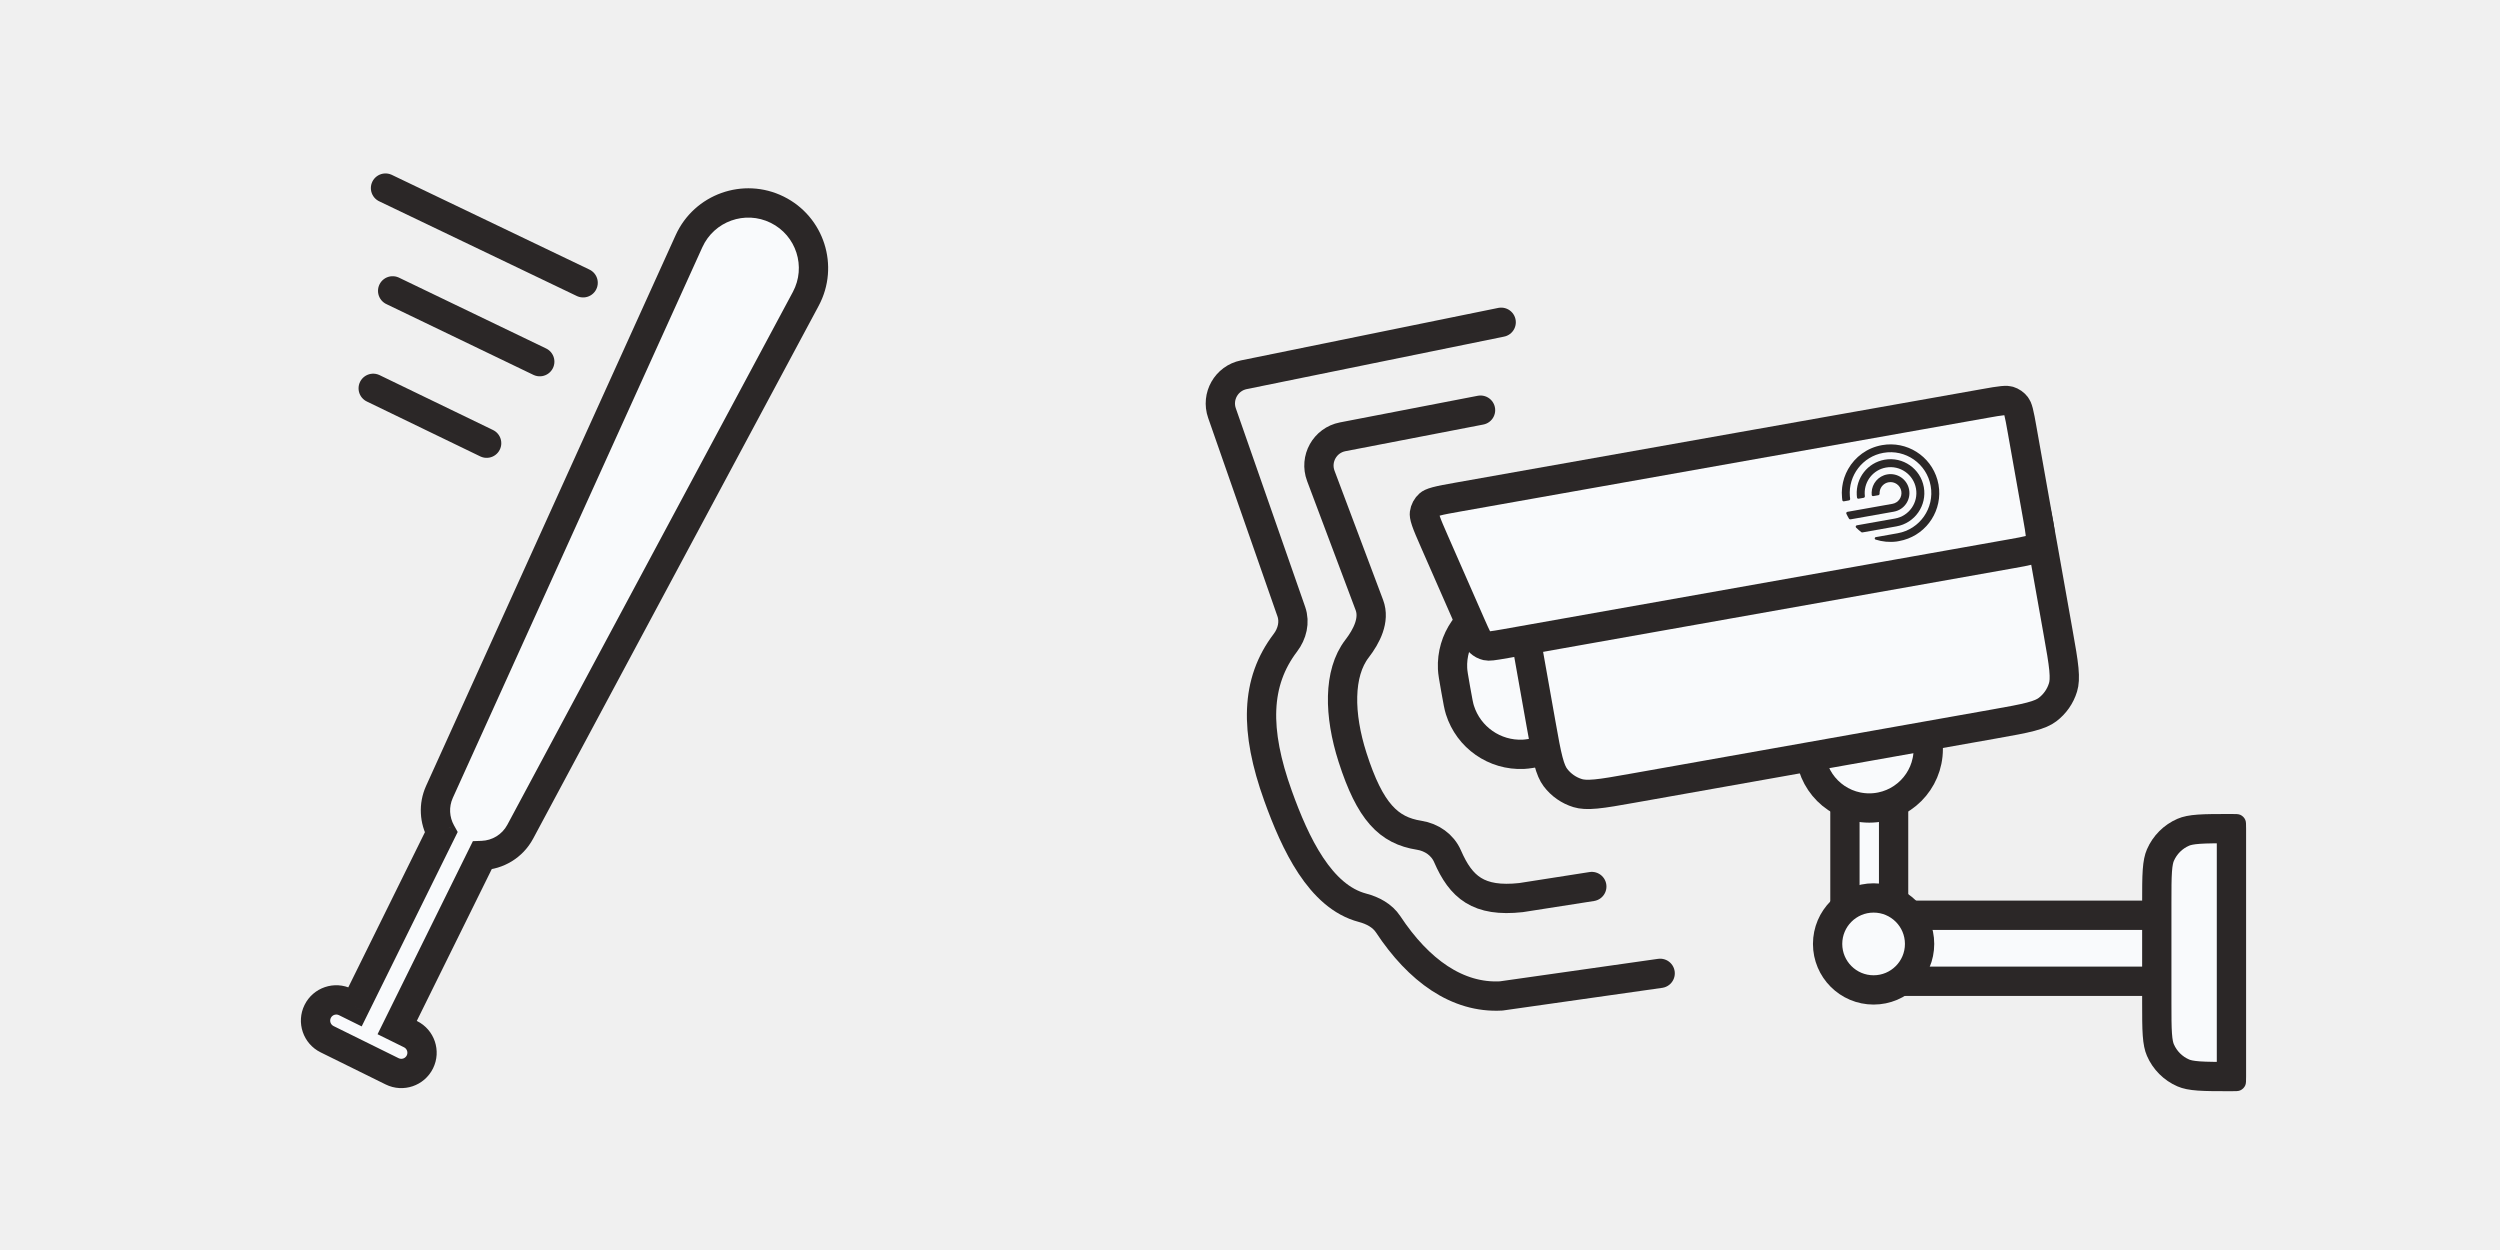
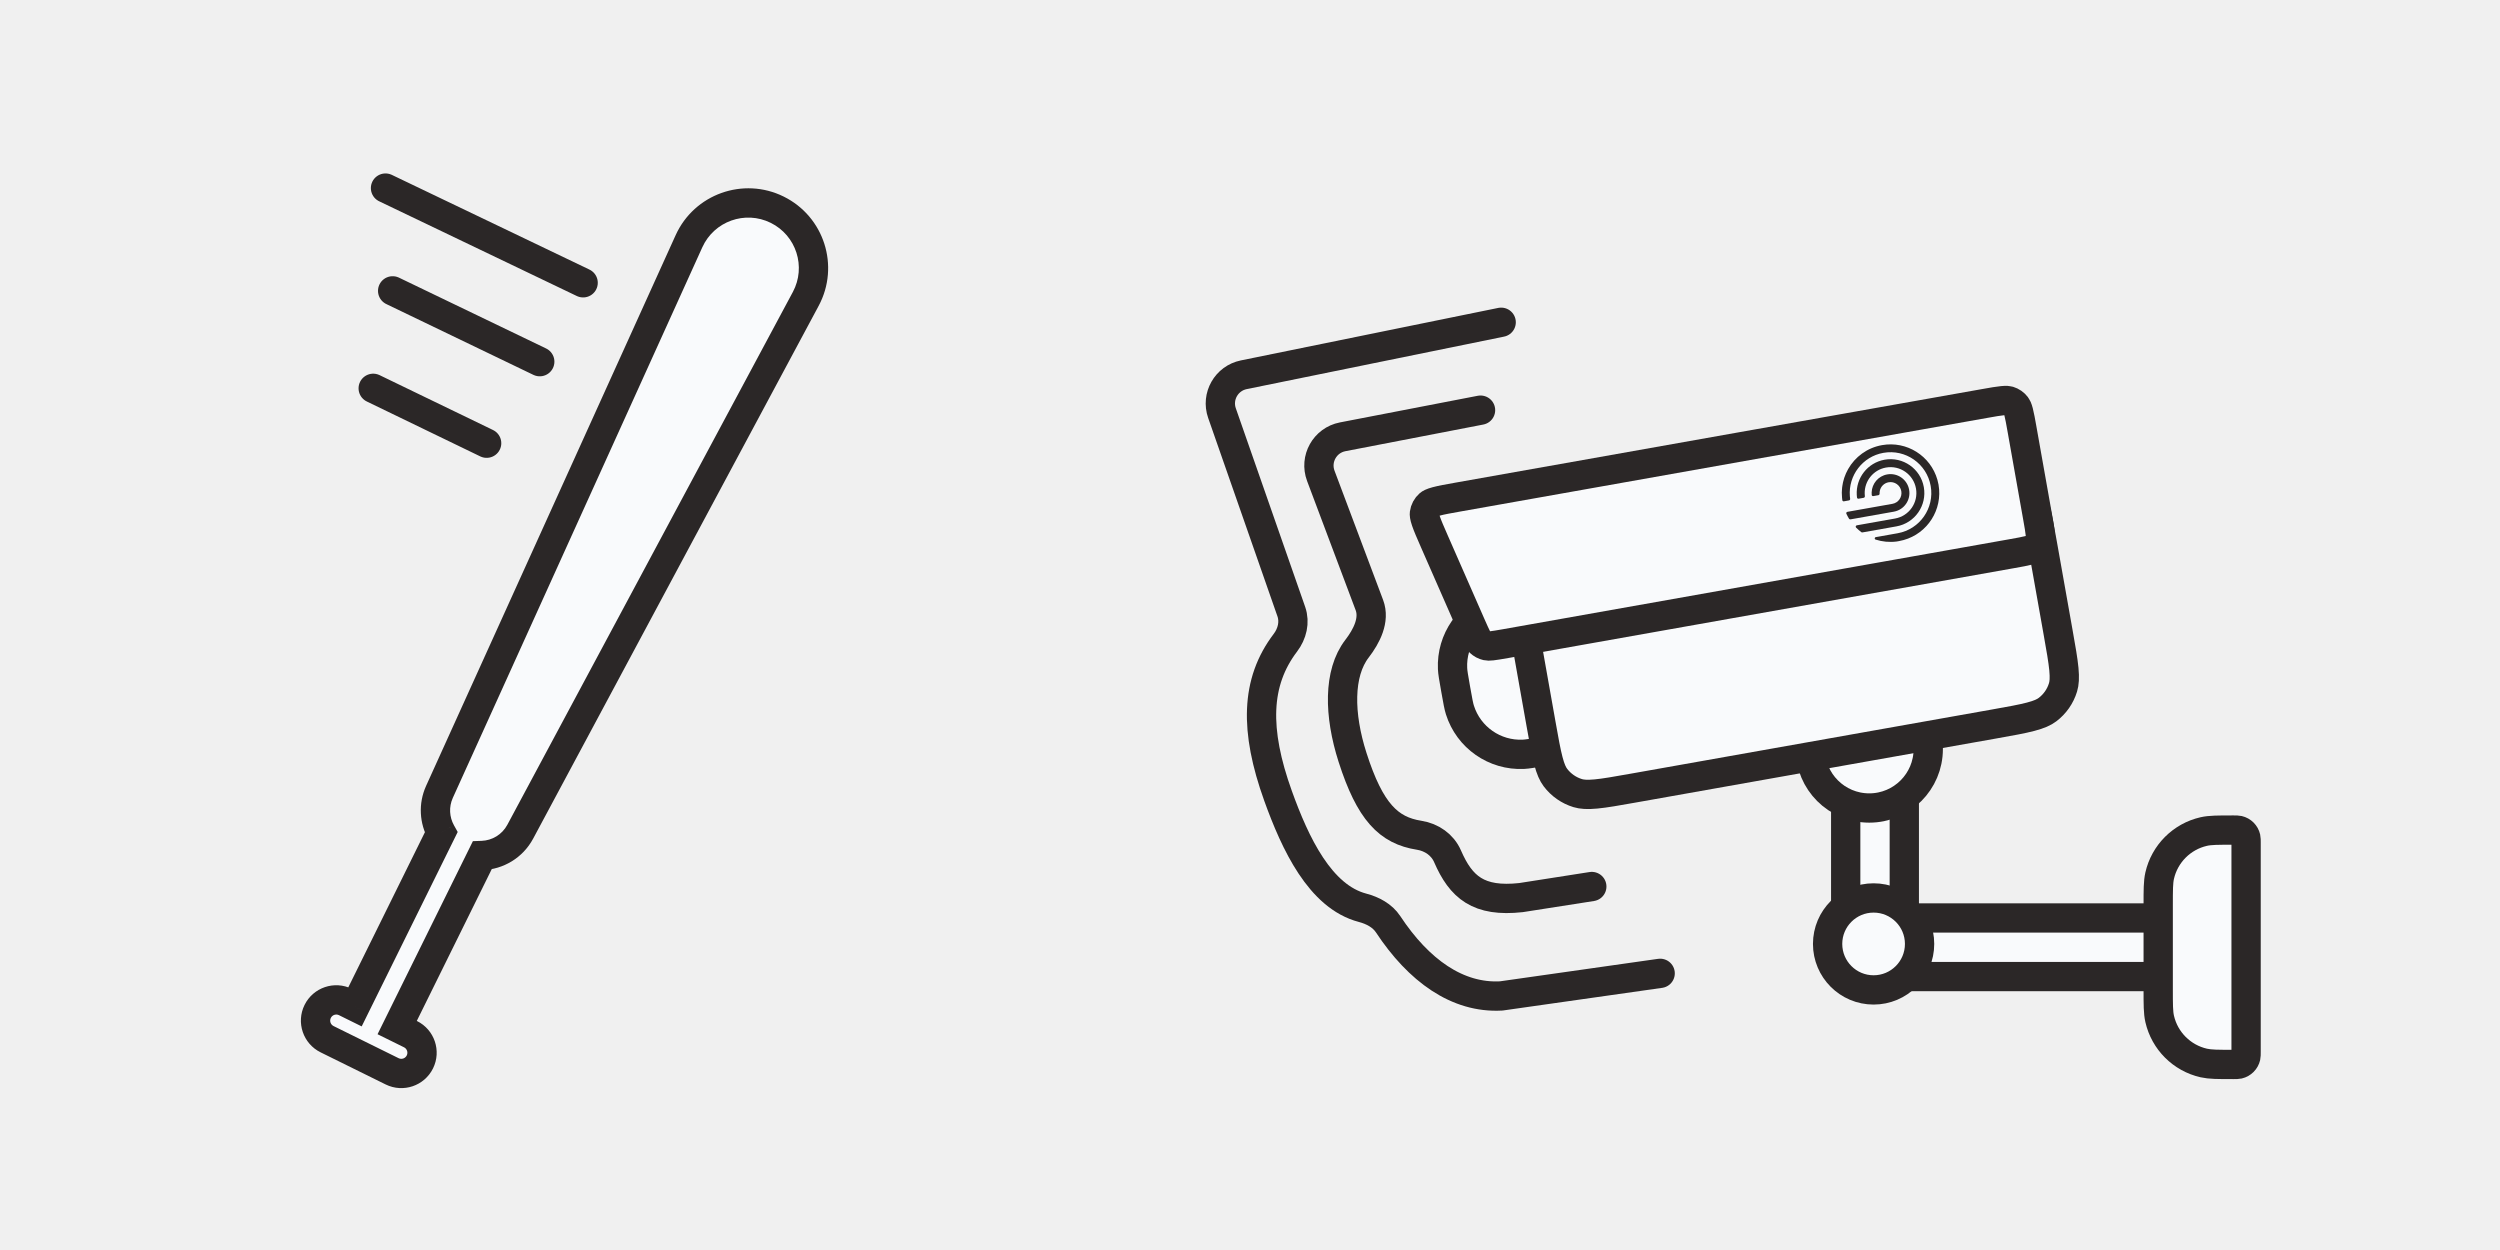
<svg xmlns="http://www.w3.org/2000/svg" width="256" height="128" viewBox="0 0 256 128" fill="none">
-   <path d="M188.921 97.103C188.921 96.223 188.927 95.975 188.958 95.795C189.139 94.756 189.953 93.942 190.992 93.761C191.173 93.73 191.42 93.724 192.3 93.724H226.726V100.482H192.3C191.42 100.482 191.173 100.476 190.992 100.444C189.953 100.263 189.139 99.45 188.958 98.411C188.927 98.23 188.921 97.982 188.921 97.103Z" fill="#F9FAFC" stroke="#2B2727" stroke-width="3" />
-   <path d="M188.921 82.192H193.905V97.99C193.905 99.366 192.789 100.482 191.413 100.482C190.037 100.482 188.921 99.366 188.921 97.99V82.192Z" fill="#F9FAFC" stroke="#2B2727" stroke-width="3" />
+   <path d="M190 97C190 95.343 191.343 94 193 94H228V100H193C191.343 100 190 98.657 190 97V97Z" fill="#F9FAFC" stroke="#2B2727" stroke-width="3" />
+   <path d="M189 78H195V96C195 97.657 193.657 99 192 99V99C190.343 99 189 97.657 189 96V78Z" fill="#F9FAFC" stroke="#2B2727" stroke-width="3" />
  <circle cx="191.413" cy="76.7" r="6.04" fill="#F9FAFC" stroke="#2B2727" stroke-width="3" />
  <circle cx="191.856" cy="96.659" r="4.709" fill="#F9FAFC" stroke="#2B2727" stroke-width="3" />
-   <mask id="path-5-inside-1_571_29255" fill="white">
-     <path d="M219.355 92.477C219.355 89.564 219.355 88.108 219.85 86.967C220.456 85.569 221.571 84.453 222.969 83.847C224.111 83.353 225.567 83.353 228.479 83.353C228.965 83.353 229.207 83.353 229.398 83.435C229.631 83.536 229.817 83.722 229.918 83.955C230 84.145 230 84.388 230 84.873V110.218C230 110.703 230 110.946 229.918 111.136C229.817 111.369 229.631 111.555 229.398 111.656C229.207 111.739 228.965 111.739 228.479 111.739C225.567 111.739 224.111 111.739 222.969 111.244C221.571 110.638 220.456 109.523 219.85 108.124C219.355 106.983 219.355 105.527 219.355 102.615V92.477Z" />
-   </mask>
-   <path d="M219.355 92.477C219.355 89.564 219.355 88.108 219.85 86.967C220.456 85.569 221.571 84.453 222.969 83.847C224.111 83.353 225.567 83.353 228.479 83.353C228.965 83.353 229.207 83.353 229.398 83.435C229.631 83.536 229.817 83.722 229.918 83.955C230 84.145 230 84.388 230 84.873V110.218C230 110.703 230 110.946 229.918 111.136C229.817 111.369 229.631 111.555 229.398 111.656C229.207 111.739 228.965 111.739 228.479 111.739C225.567 111.739 224.111 111.739 222.969 111.244C221.571 110.638 220.456 109.523 219.85 108.124C219.355 106.983 219.355 105.527 219.355 102.615V92.477Z" fill="#F9FAFC" stroke="#2B2727" stroke-width="6" mask="url(#path-5-inside-1_571_29255)" />
+   <path d="M221 92.714C221 91.121 221 90.324 221.15 89.665C221.663 87.418 223.418 85.663 225.665 85.15C226.324 85 227.121 85 228.714 85V85C228.98 85 229.113 85 229.223 85.025C229.597 85.111 229.889 85.403 229.975 85.778C230 85.887 230 86.02 230 86.286V107.714C230 107.98 230 108.113 229.975 108.223C229.889 108.597 229.597 108.889 229.223 108.975C229.113 109 228.98 109 228.714 109V109C227.121 109 226.324 109 225.665 108.85C223.418 108.337 221.663 106.582 221.15 104.335C221 103.676 221 102.879 221 101.286V92.714Z" fill="#F9FAFC" stroke="#2B2727" stroke-width="3" />
  <path d="M149.065 70.591C148.843 69.343 148.76 68.859 148.742 68.464C148.603 65.516 150.469 62.845 153.283 61.959C153.661 61.841 154.143 61.752 155.391 61.53L157.966 61.072L160.7 76.46L158.125 76.917C156.877 77.139 156.393 77.222 155.998 77.24C153.051 77.379 150.38 75.513 149.494 72.698C149.375 72.321 149.286 71.839 149.065 70.591Z" fill="#F9FAFC" stroke="#2B2727" stroke-width="3" />
  <path d="M156.199 65.108C155.901 63.429 155.694 62.259 155.607 61.335C155.521 60.428 155.566 59.89 155.695 59.466C155.972 58.557 156.529 57.759 157.287 57.186C157.641 56.919 158.13 56.691 159.011 56.459C159.909 56.223 161.079 56.014 162.757 55.716L199.75 49.143C201.429 48.845 202.599 48.638 203.523 48.551C204.43 48.465 204.968 48.51 205.392 48.639C206.301 48.916 207.099 49.473 207.672 50.231C207.939 50.585 208.167 51.074 208.399 51.955C208.635 52.853 208.844 54.023 209.142 55.702L210.749 64.746C211.047 66.425 211.254 67.595 211.342 68.519C211.427 69.426 211.382 69.964 211.253 70.388C210.977 71.297 210.419 72.095 209.661 72.668C209.307 72.935 208.818 73.163 207.937 73.394C207.039 73.631 205.87 73.84 204.191 74.138L167.198 80.71C165.52 81.009 164.349 81.216 163.425 81.303C162.518 81.389 161.981 81.344 161.556 81.215C160.647 80.938 159.849 80.381 159.276 79.623C159.009 79.269 158.781 78.779 158.55 77.899C158.313 77.001 158.104 75.831 157.806 74.152L156.199 65.108Z" fill="#F9FAFC" stroke="#2B2727" stroke-width="3" />
  <path d="M146.893 55.468C146.464 54.49 146.183 53.846 146.013 53.343C145.847 52.852 145.849 52.661 145.86 52.577C145.907 52.214 146.085 51.881 146.36 51.641C146.424 51.585 146.581 51.478 147.082 51.342C147.594 51.204 148.286 51.08 149.338 50.893L203.235 41.317C204.086 41.166 204.636 41.069 205.061 41.029C205.468 40.99 205.626 41.02 205.706 41.044C206.009 41.136 206.275 41.322 206.466 41.575C206.516 41.641 206.598 41.78 206.703 42.175C206.811 42.588 206.91 43.137 207.061 43.989L208.64 52.878C208.792 53.73 208.888 54.279 208.928 54.704C208.967 55.111 208.938 55.27 208.914 55.349C208.821 55.652 208.636 55.919 208.383 56.109C208.316 56.16 208.177 56.242 207.782 56.346C207.37 56.454 206.82 56.553 205.969 56.704L154.225 65.898C152.758 66.158 152.459 66.182 152.235 66.131C151.974 66.071 151.733 65.943 151.538 65.758C151.371 65.601 151.225 65.339 150.626 63.975L146.893 55.468Z" fill="#F9FAFC" stroke="#2B2727" stroke-width="3" />
  <g clip-path="url(#clip0_571_29255)">
    <path d="M193.251 48.58C192.336 48.742 191.689 49.524 191.657 50.417C191.654 50.505 191.655 50.594 191.664 50.683C191.671 50.763 191.747 50.815 191.825 50.801L192.344 50.709C192.423 50.695 192.474 50.62 192.471 50.54C192.467 50.447 192.475 50.357 192.493 50.269C192.58 49.829 192.926 49.467 193.393 49.384C194.003 49.276 194.584 49.682 194.693 50.292C194.801 50.902 194.395 51.484 193.786 51.592L189.174 52.411C189.083 52.427 189.03 52.524 189.069 52.608C189.151 52.785 189.241 52.955 189.341 53.119C189.372 53.168 189.43 53.194 189.487 53.183L193.928 52.395C194.981 52.208 195.682 51.203 195.495 50.15C195.307 49.096 194.303 48.393 193.251 48.58Z" fill="#2B2727" />
    <path d="M192.983 47.074C191.236 47.385 190.031 48.957 190.133 50.688C190.138 50.775 190.146 50.863 190.157 50.95C190.168 51.03 190.243 51.082 190.321 51.068L190.839 50.976C190.918 50.962 190.969 50.887 190.961 50.808C190.951 50.719 190.946 50.631 190.944 50.544C190.915 49.259 191.822 48.108 193.126 47.877C194.566 47.621 195.941 48.583 196.197 50.025C196.453 51.466 195.493 52.842 194.053 53.097L190.141 53.792C190.029 53.812 189.984 53.947 190.064 54.027C190.232 54.196 190.411 54.352 190.601 54.494C190.632 54.518 190.672 54.527 190.711 54.52L194.196 53.901C196.079 53.567 197.335 51.767 197 49.882C196.665 47.997 194.867 46.74 192.983 47.074Z" fill="#2B2727" />
    <path d="M192.718 45.581C191.191 45.852 189.951 46.791 189.243 48.044C189.167 48.179 189.097 48.318 189.034 48.459C189.029 48.468 189.026 48.478 189.022 48.487C188.965 48.616 188.915 48.748 188.869 48.882C188.861 48.906 188.852 48.928 188.844 48.952C188.805 49.073 188.772 49.197 188.742 49.321C188.733 49.358 188.724 49.395 188.716 49.433C188.693 49.535 188.676 49.638 188.66 49.742C188.65 49.808 188.639 49.875 188.632 49.942C188.624 50.012 188.621 50.083 188.616 50.155C188.609 50.251 188.602 50.347 188.601 50.445C188.601 50.489 188.605 50.534 188.606 50.578C188.608 50.701 188.612 50.824 188.624 50.948C188.624 50.95 188.624 50.953 188.624 50.956C188.632 51.043 188.641 51.13 188.653 51.218C188.664 51.297 188.739 51.349 188.817 51.335L189.335 51.243C189.414 51.229 189.466 51.154 189.454 51.075C189.442 50.988 189.433 50.901 189.426 50.813C189.258 48.693 190.723 46.751 192.858 46.371C195.13 45.968 197.298 47.484 197.702 49.758C198.106 52.031 196.592 54.201 194.321 54.604L192.086 55.001C191.945 55.026 191.927 55.21 192.063 55.254C192.738 55.471 193.468 55.545 194.212 55.452L194.463 55.407C197.008 54.955 198.756 52.648 198.567 50.122C198.555 49.958 198.535 49.793 198.506 49.628C198.476 49.458 198.437 49.291 198.39 49.128C197.698 46.692 195.263 45.129 192.718 45.581Z" fill="#2B2727" />
  </g>
  <path d="M151.607 42L137.489 44.729C135.665 45.081 134.597 46.991 135.251 48.73L140.226 61.964C140.796 63.481 139.946 65.142 138.958 66.427C137.03 68.934 137.101 73.192 138.5 77.556C140.29 83.14 142.196 85.04 145.326 85.531C146.593 85.73 147.716 86.503 148.226 87.679C149.609 90.867 151.401 92.391 155.75 91.914L163 90.78" stroke="#2B2727" stroke-width="3" stroke-linecap="round" stroke-linejoin="round" />
  <path d="M153.72 33L127.365 38.375C125.585 38.738 124.533 40.588 125.132 42.303L132.234 62.641C132.611 63.722 132.315 64.905 131.623 65.817C128.566 69.84 128.453 74.769 130.869 81.487C132.631 86.387 135.176 91.815 139.525 92.957C140.559 93.229 141.555 93.753 142.144 94.645C145.264 99.37 149.228 102.231 153.72 101.985L170 99.67" stroke="#2B2727" stroke-width="3" stroke-linecap="round" stroke-linejoin="round" />
  <path fill-rule="evenodd" clip-rule="evenodd" d="M70.552 24.702C72.109 21.266 76.202 19.803 79.584 21.473C82.966 23.143 84.292 27.282 82.51 30.607L53.272 85.168C52.471 86.663 50.96 87.541 49.373 87.601L40.67 105.224L42.034 105.898C43.085 106.417 43.517 107.689 42.998 108.74C42.478 109.791 41.206 110.223 40.155 109.704L33.494 106.414C32.443 105.895 32.012 104.623 32.531 103.572C33.05 102.521 34.323 102.089 35.374 102.608L36.356 103.094L45.175 85.237C44.487 84.001 44.376 82.467 45.002 81.085L70.552 24.702Z" fill="#F9FAFC" />
  <path d="M70.552 24.702L69.186 24.082L70.552 24.702ZM82.51 30.607L81.188 29.899L81.188 29.899L82.51 30.607ZM53.272 85.168L51.95 84.46L53.272 85.168ZM49.373 87.601L49.317 86.102L48.424 86.135L48.028 86.937L49.373 87.601ZM40.67 105.224L39.325 104.56L38.661 105.905L40.006 106.569L40.67 105.224ZM42.034 105.898L41.37 107.242L42.034 105.898ZM35.374 102.608L34.71 103.953L35.374 102.608ZM36.356 103.094L35.692 104.439L37.037 105.103L37.701 103.758L36.356 103.094ZM45.175 85.237L46.52 85.901L46.868 85.195L46.485 84.507L45.175 85.237ZM45.002 81.085L46.368 81.704L45.002 81.085ZM80.248 20.128C76.105 18.082 71.092 19.875 69.186 24.082L71.918 25.321C73.125 22.657 76.298 21.523 78.919 22.818L80.248 20.128ZM83.832 31.316C86.014 27.244 84.39 22.174 80.248 20.128L78.919 22.818C81.541 24.113 82.569 27.321 81.188 29.899L83.832 31.316ZM54.594 85.877L83.832 31.316L81.188 29.899L51.95 84.46L54.594 85.877ZM49.429 89.1C51.528 89.021 53.532 87.859 54.594 85.877L51.95 84.46C51.41 85.467 50.392 86.062 49.317 86.102L49.429 89.1ZM42.015 105.888L50.718 88.265L48.028 86.937L39.325 104.56L42.015 105.888ZM40.006 106.569L41.37 107.242L42.699 104.553L41.334 103.879L40.006 106.569ZM41.37 107.242C41.678 107.395 41.805 107.768 41.653 108.076L44.342 109.404C45.228 107.611 44.492 105.438 42.699 104.553L41.37 107.242ZM41.653 108.076C41.5 108.384 41.127 108.511 40.819 108.359L39.491 111.048C41.284 111.934 43.457 111.198 44.342 109.404L41.653 108.076ZM40.819 108.359L34.158 105.069L32.83 107.759L39.491 111.048L40.819 108.359ZM34.158 105.069C33.85 104.917 33.724 104.544 33.876 104.236L31.186 102.907C30.3 104.701 31.036 106.873 32.83 107.759L34.158 105.069ZM33.876 104.236C34.028 103.928 34.401 103.801 34.71 103.953L36.038 101.263C34.244 100.378 32.072 101.114 31.186 102.907L33.876 104.236ZM34.71 103.953L35.692 104.439L37.02 101.749L36.038 101.263L34.71 103.953ZM43.83 84.572L35.011 102.429L37.701 103.758L46.52 85.901L43.83 84.572ZM43.636 80.465C42.805 82.298 42.954 84.332 43.864 85.966L46.485 84.507C46.019 83.669 45.946 82.636 46.368 81.704L43.636 80.465ZM69.186 24.082L43.636 80.465L46.368 81.704L71.918 25.321L69.186 24.082Z" fill="#2B2727" />
  <path d="M59.713 28.958L39.476 19.26" stroke="#2B2727" stroke-width="3" stroke-linecap="round" stroke-linejoin="round" />
  <path d="M55.271 37.035L40.207 29.784" stroke="#2B2727" stroke-width="3" stroke-linecap="round" stroke-linejoin="round" />
  <path d="M49.832 45.384L38.216 39.764" stroke="#2B2727" stroke-width="3" stroke-linecap="round" stroke-linejoin="round" />
  <defs>
    <clipPath id="clip0_571_29255">
      <rect width="10.645" height="10.645" fill="white" transform="translate(187.421 46.184) rotate(-10.07)" />
    </clipPath>
  </defs>
</svg>
